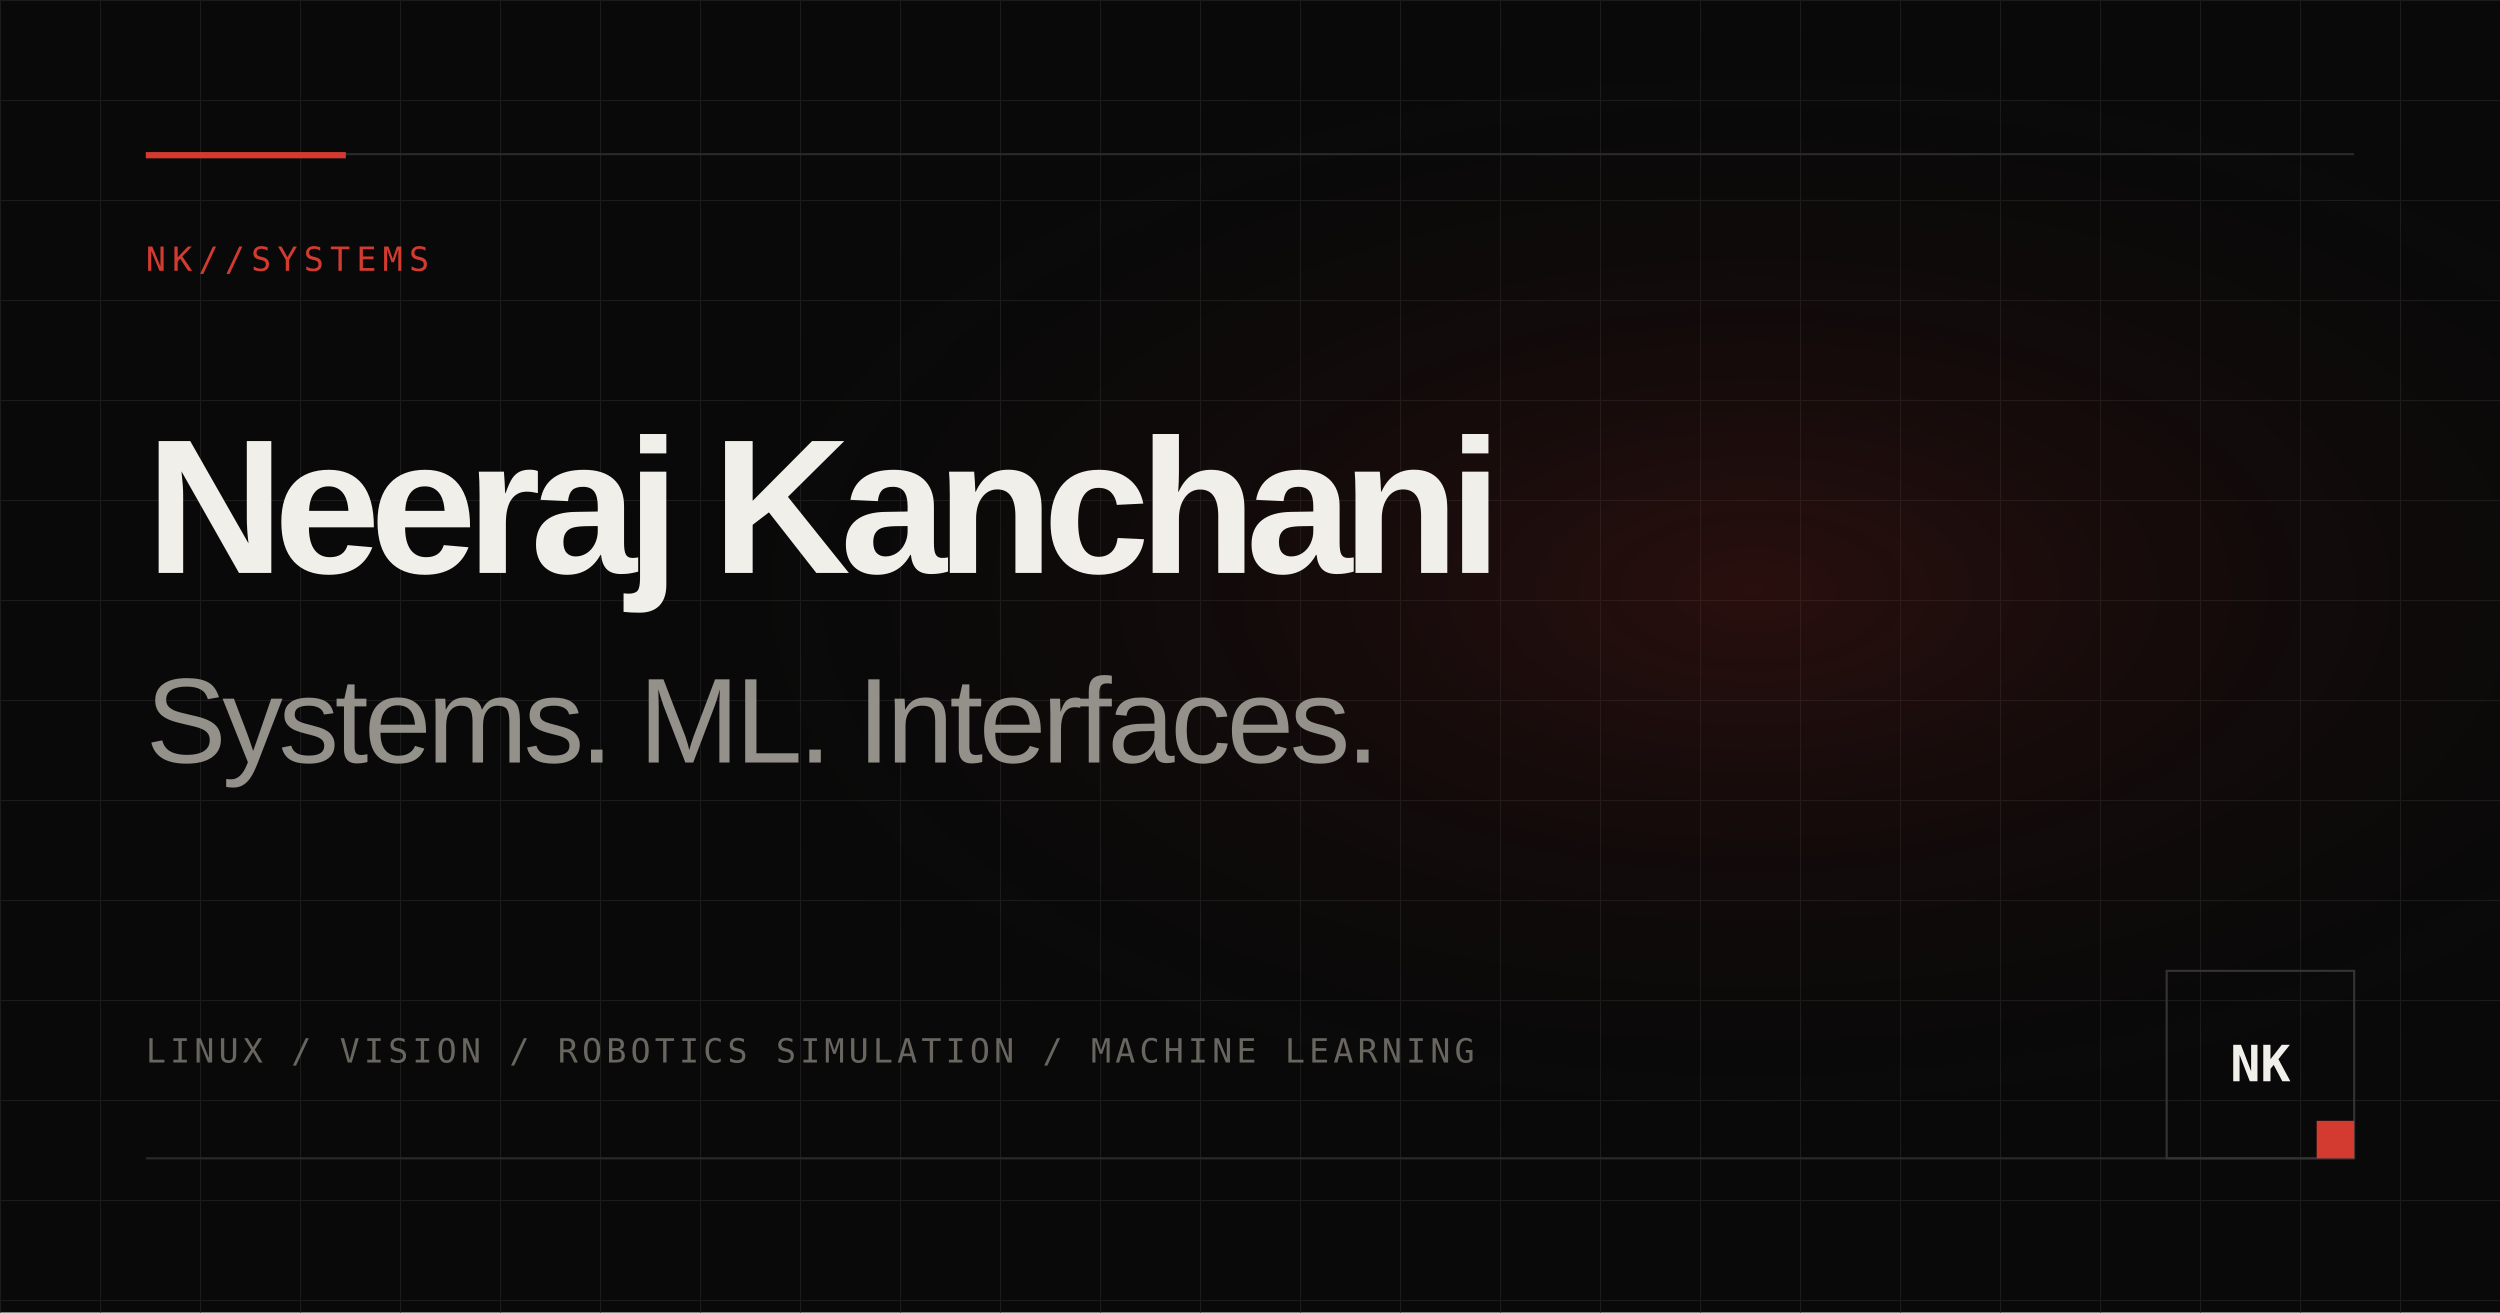
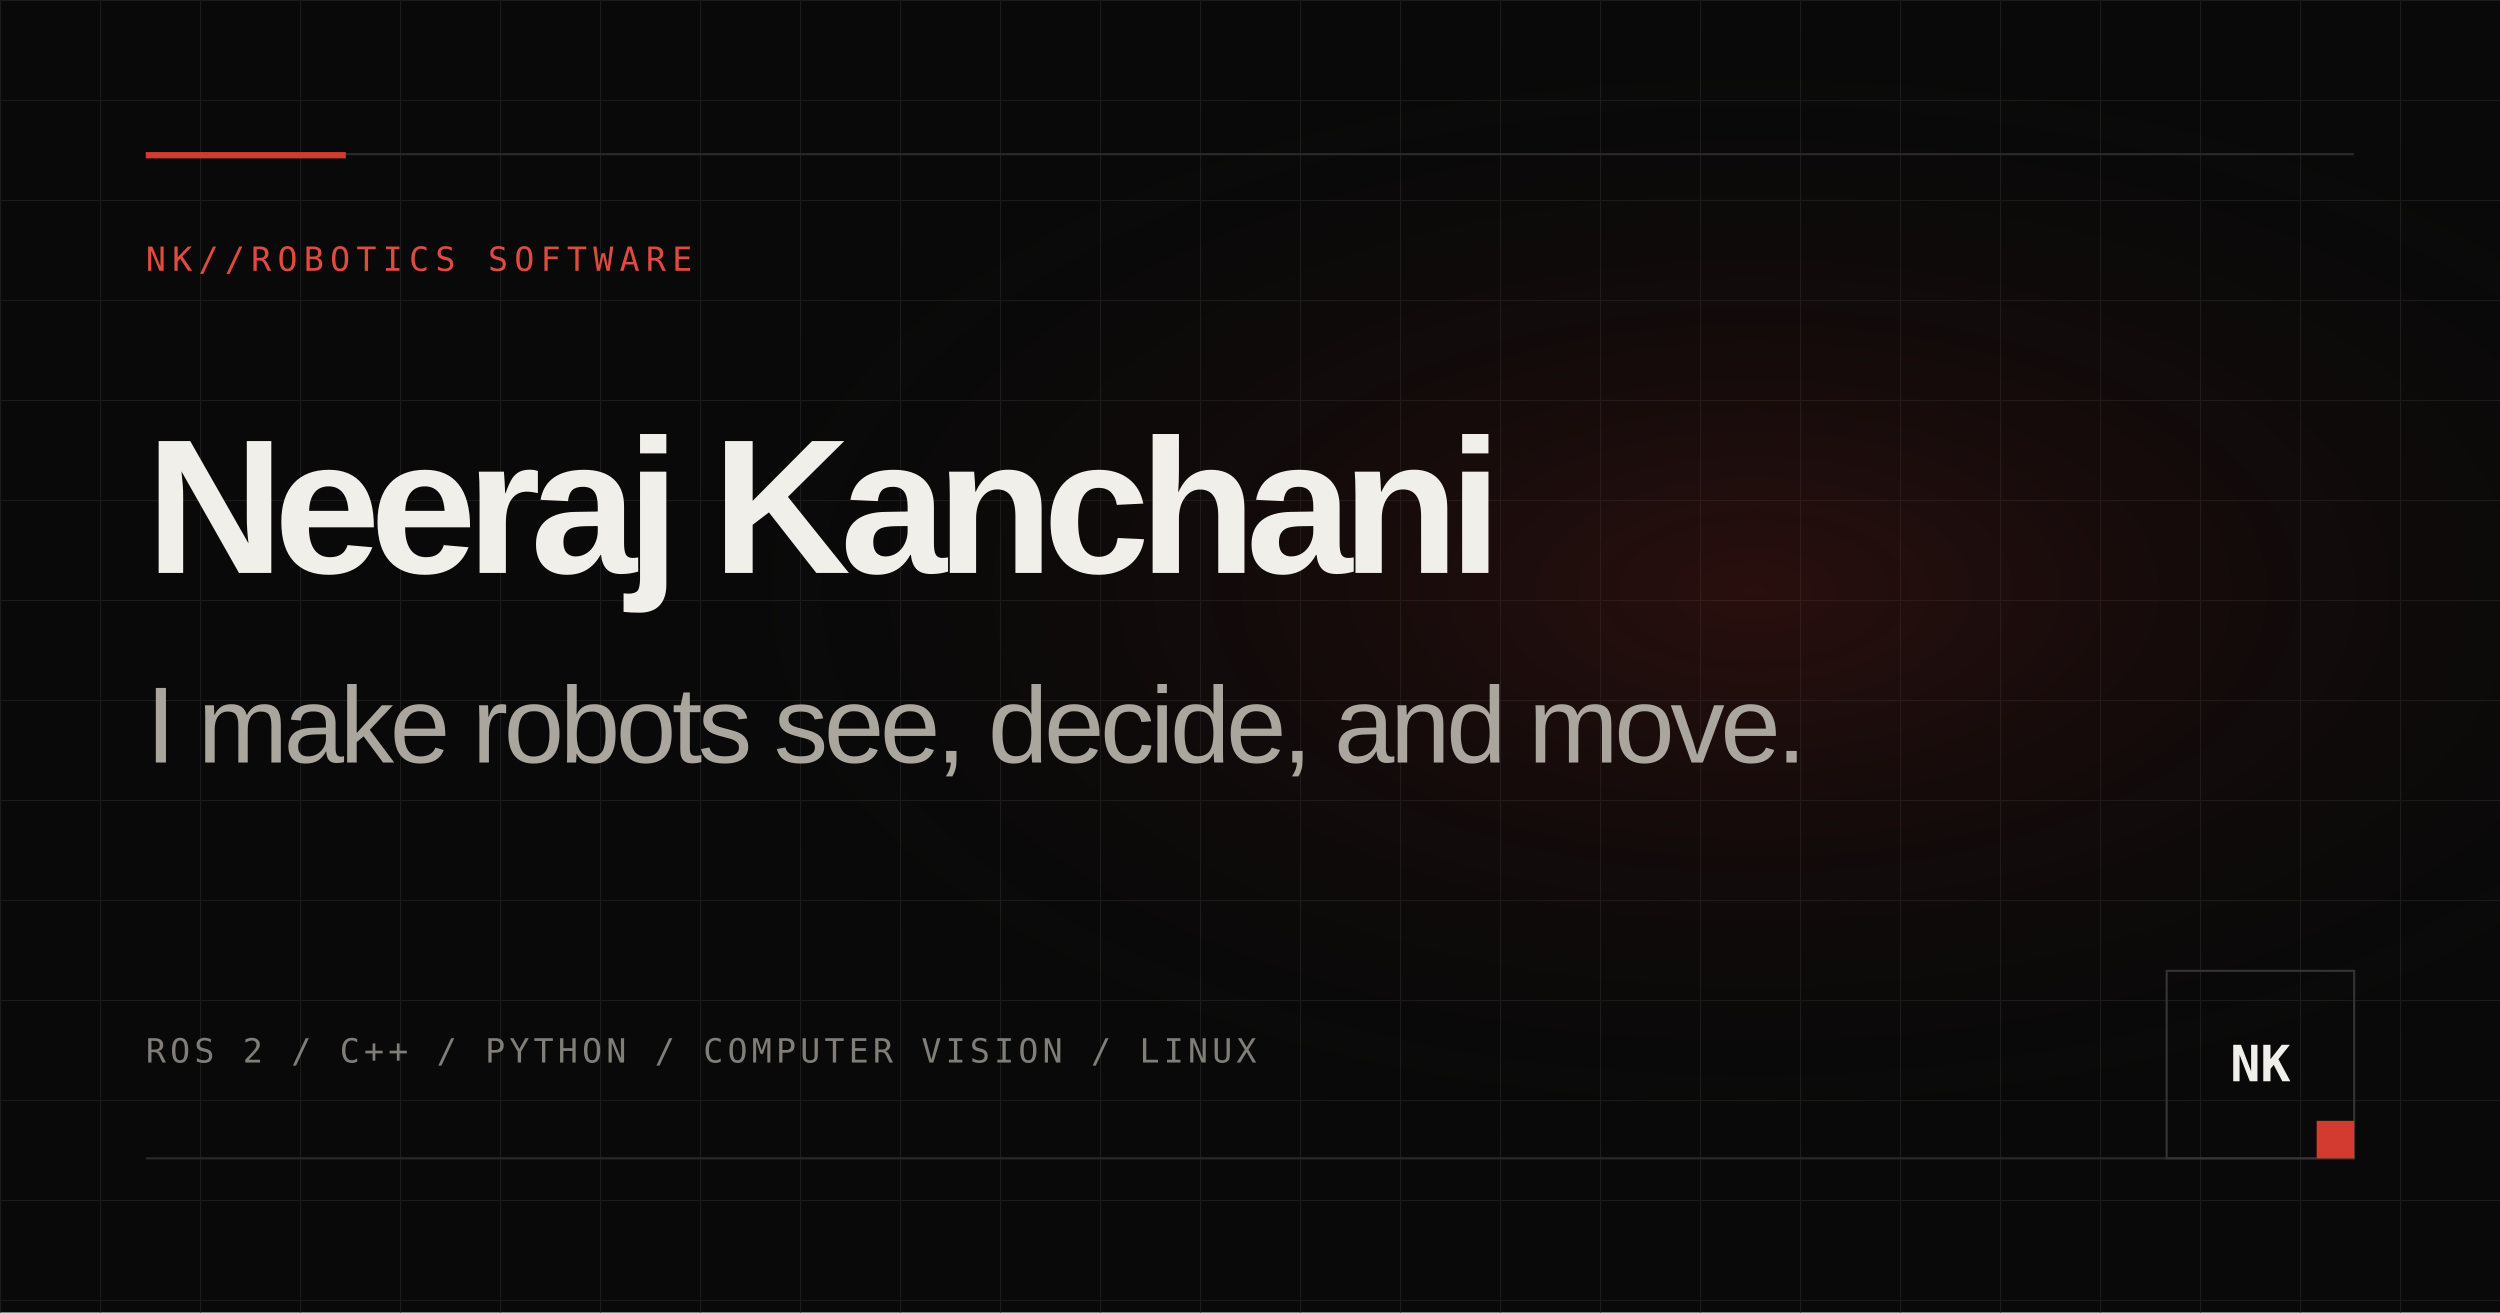
<svg xmlns="http://www.w3.org/2000/svg" width="1200" height="630" viewBox="0 0 1200 630">
  <defs>
    <pattern id="grid" width="48" height="48" patternUnits="userSpaceOnUse">
      <path d="M48 0H0V48" fill="none" stroke="#1c1c1c" stroke-width="1" />
    </pattern>
    <radialGradient id="glow" cx="70%" cy="45%" r="45%">
      <stop offset="0" stop-color="#6e1d19" stop-opacity=".32" />
      <stop offset="1" stop-color="#090909" stop-opacity="0" />
    </radialGradient>
  </defs>
  <rect width="1200" height="630" fill="#090909" />
  <rect width="1200" height="630" fill="url(#grid)" />
  <rect width="1200" height="630" fill="url(#glow)" />
  <path d="M70 74H1130M70 556H1130" stroke="#2a2a2a" />
  <rect x="70" y="73" width="96" height="3" fill="#d33b31" />
-   <text x="70" y="130" fill="#d33b31" font-family="monospace" font-size="16" letter-spacing="3">NK//SYSTEMS</text>
+   <text x="70" y="130" fill="#e04b3f" font-family="monospace" font-size="16" letter-spacing="3">NK//ROBOTICS SOFTWARE</text>
  <text x="70" y="275" fill="#f1efe9" font-family="Arial, Helvetica, sans-serif" font-size="92" font-weight="700" letter-spacing="-5">Neeraj Kanchani</text>
-   <text x="70" y="366" fill="#94918a" font-family="Arial, Helvetica, sans-serif" font-size="58" font-weight="400" letter-spacing="-2">Systems. ML. Interfaces.</text>
-   <text x="70" y="510" fill="#68665f" font-family="monospace" font-size="16" letter-spacing="2">LINUX / VISION / ROBOTICS SIMULATION / MACHINE LEARNING</text>
+   <text x="70" y="366" fill="#aaa69e" font-family="Arial, Helvetica, sans-serif" font-size="52" font-weight="400" letter-spacing="-2">I make robots see, decide, and move.</text>
+   <text x="70" y="510" fill="#817e77" font-family="monospace" font-size="16" letter-spacing="2">ROS 2 / C++ / PYTHON / COMPUTER VISION / LINUX</text>
  <g transform="translate(1040 466)">
    <rect width="90" height="90" fill="none" stroke="#343434" />
    <text x="45" y="53" text-anchor="middle" fill="#f1efe9" font-family="monospace" font-size="24" font-weight="700">NK</text>
    <rect x="72" y="72" width="18" height="18" fill="#d33b31" />
  </g>
</svg>
